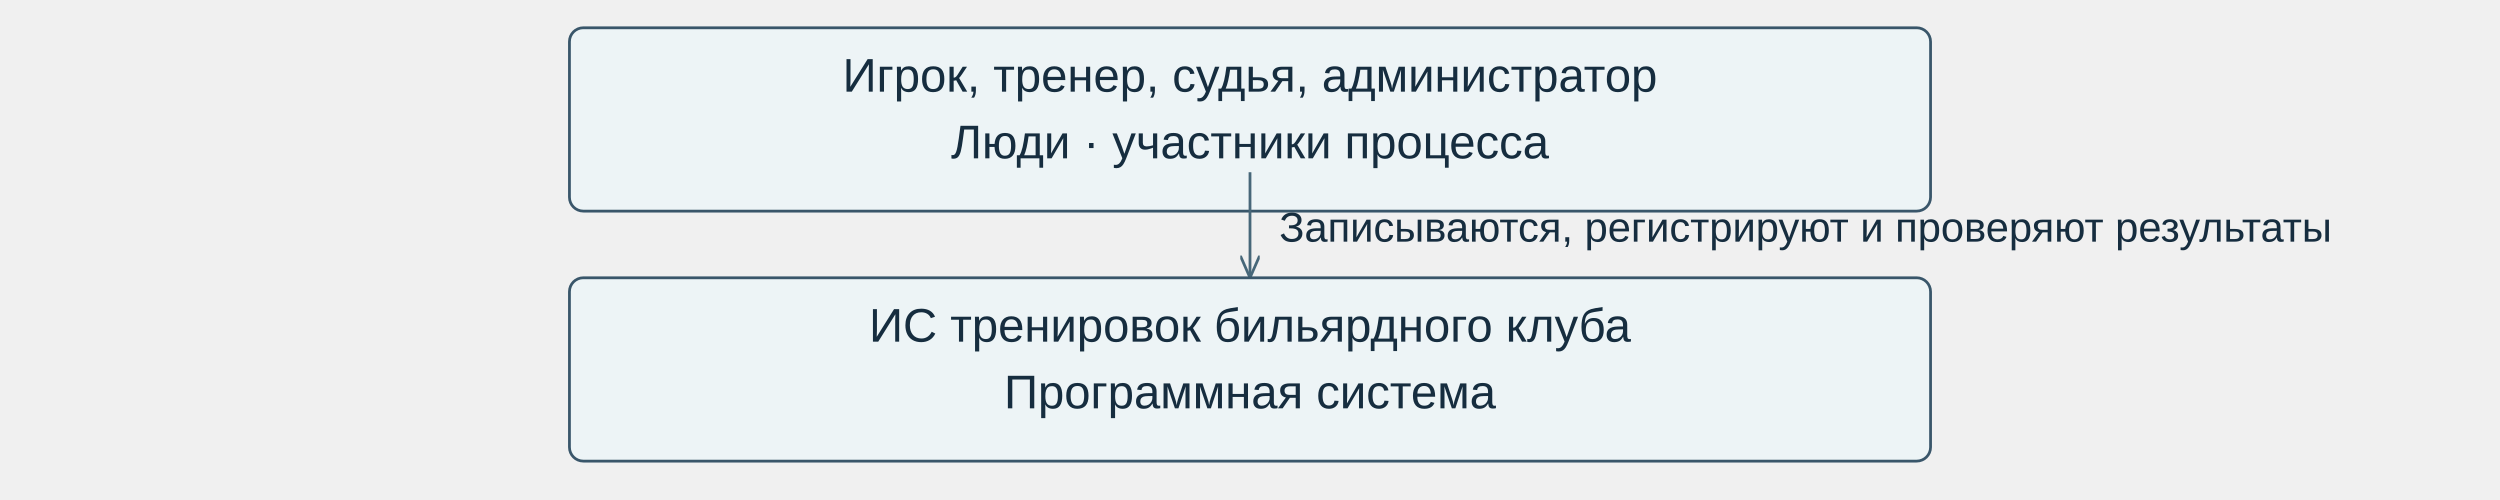
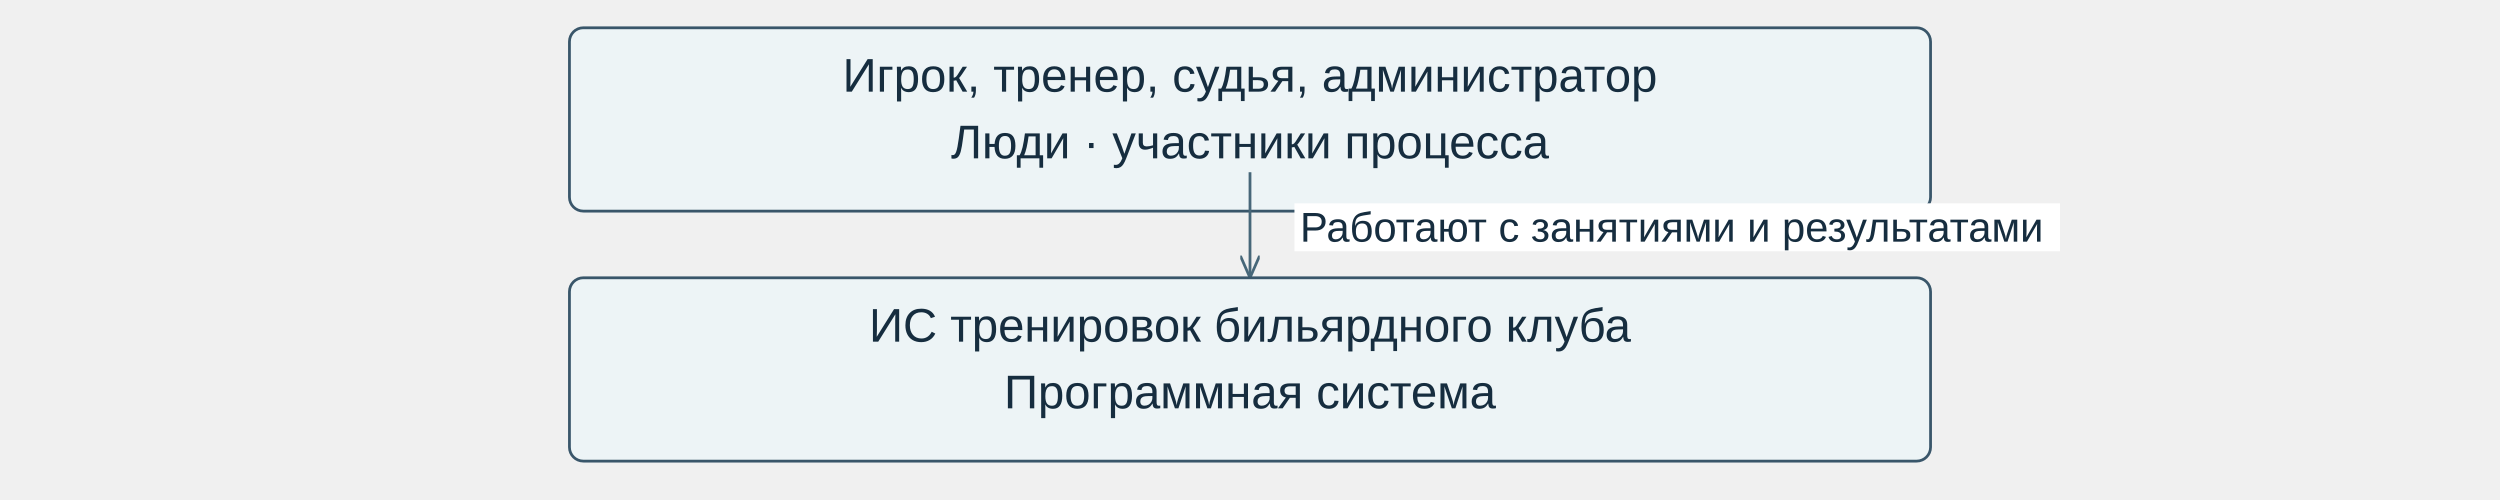
<svg xmlns="http://www.w3.org/2000/svg" viewBox="0 0 900 180" font-family="Arial,sans-serif">
  <defs>
    <marker id="arr" markerWidth="9" markerHeight="7" refX="8" refY="3.5" orient="auto">
      <path d="M0 0L8 3.5L0 7" fill="none" stroke="#476779" />
    </marker>
  </defs>
  <rect x="205" y="10" width="490" height="66" rx="5" fill="#edf4f6" stroke="#39566a" />
-   <text x="450" y="33" font-size="17" text-anchor="middle" fill="#162d3f">Игрок, тренер, судья, администратор</text>
-   <text x="450" y="57" font-size="17" text-anchor="middle" fill="#162d3f">Люди · участники процесса</text>
  <path d="M450 62 L450 100" fill="none" stroke="#476779" marker-end="url(#arr)" />
-   <text x="650" y="87" font-size="15" text-anchor="middle" fill="#162d3f">Записываются, регистрируют и проверяют результаты</text>
  <rect x="205" y="100" width="490" height="66" rx="5" fill="#edf4f6" stroke="#39566a" />
-   <text x="450" y="123" font-size="17" text-anchor="middle" fill="#162d3f">ИС тренировок бильярдного клуба</text>
-   <text x="450" y="147" font-size="17" text-anchor="middle" fill="#162d3f">Программная система</text>
+   <text x="450.0" y="33" font-size="17" text-anchor="middle" fill="#162d3f">Игрок, тренер, судья, администратор</text>
+   <text x="450.0" y="57" font-size="17" text-anchor="middle" fill="#162d3f">Люди · участники процесса</text>
+   <rect x="466.0" y="73.2" width="275.597" height="17.25" fill="#ffffff" stroke="none" />
+   <text x="468.0" y="87" font-size="15" text-anchor="start" fill="#162d3f">Работают с занятиями и результатами</text>
+   <text x="450.0" y="123" font-size="17" text-anchor="middle" fill="#162d3f">ИС тренировок бильярдного клуба</text>
+   <text x="450.0" y="147" font-size="17" text-anchor="middle" fill="#162d3f">Программная система</text>
</svg>
